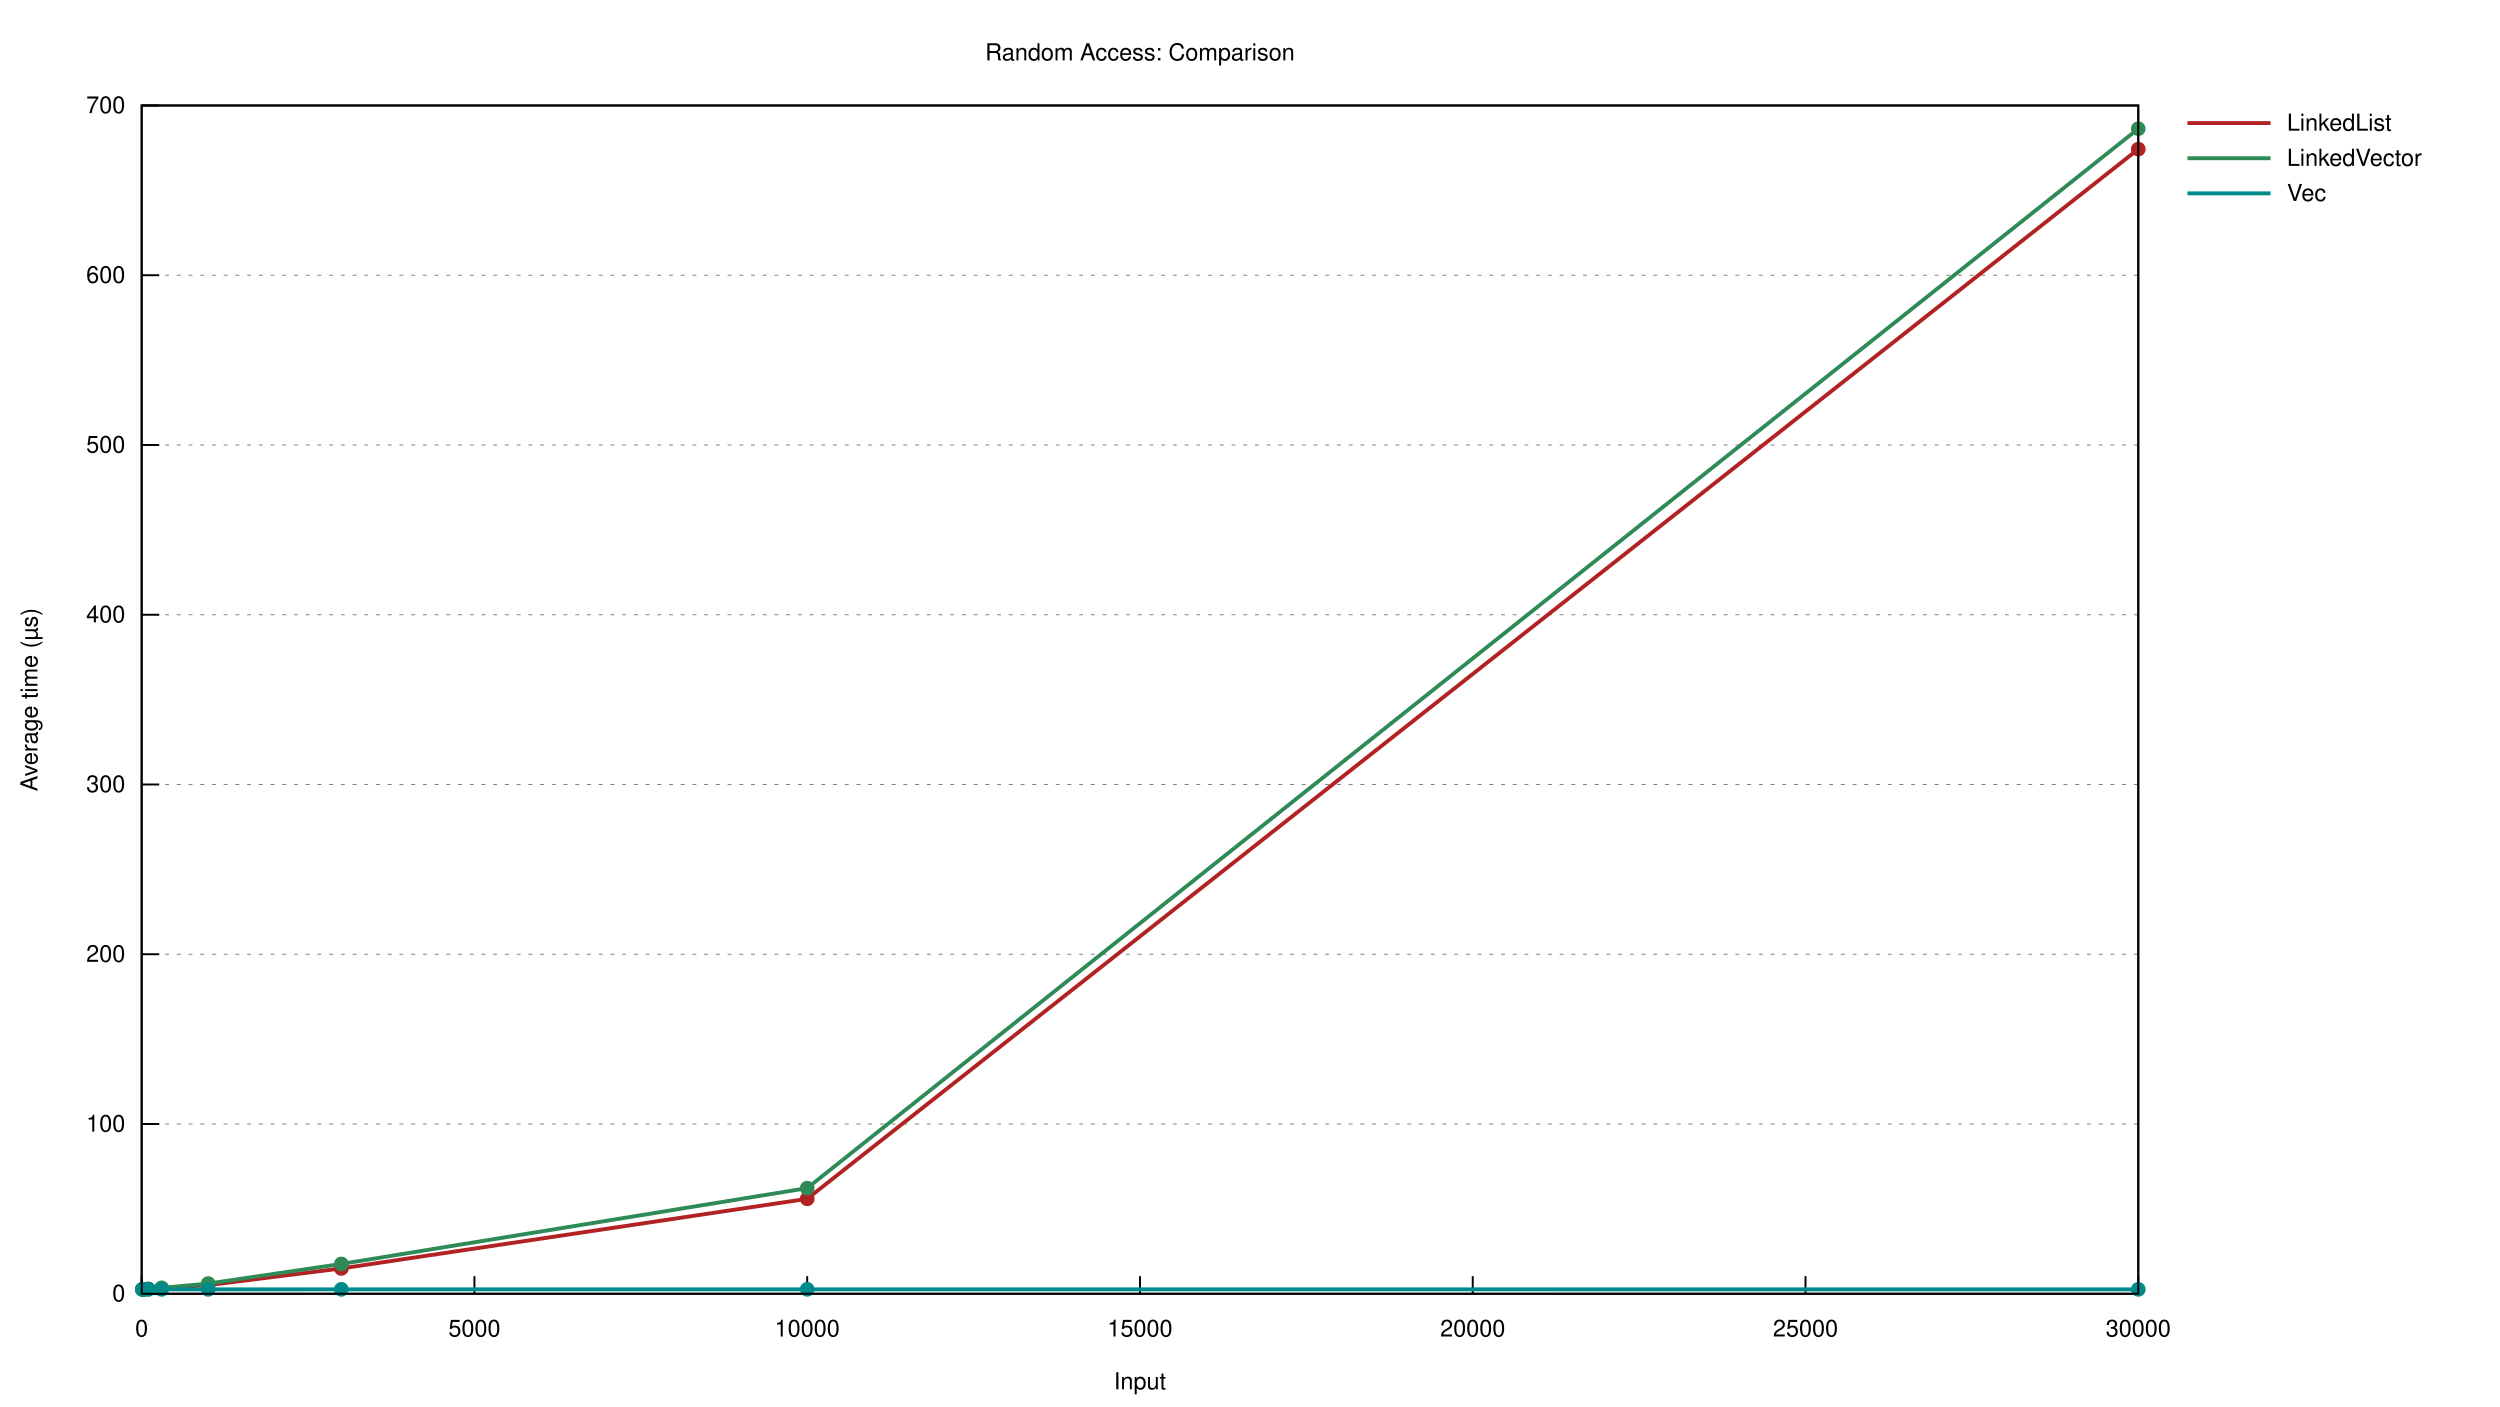
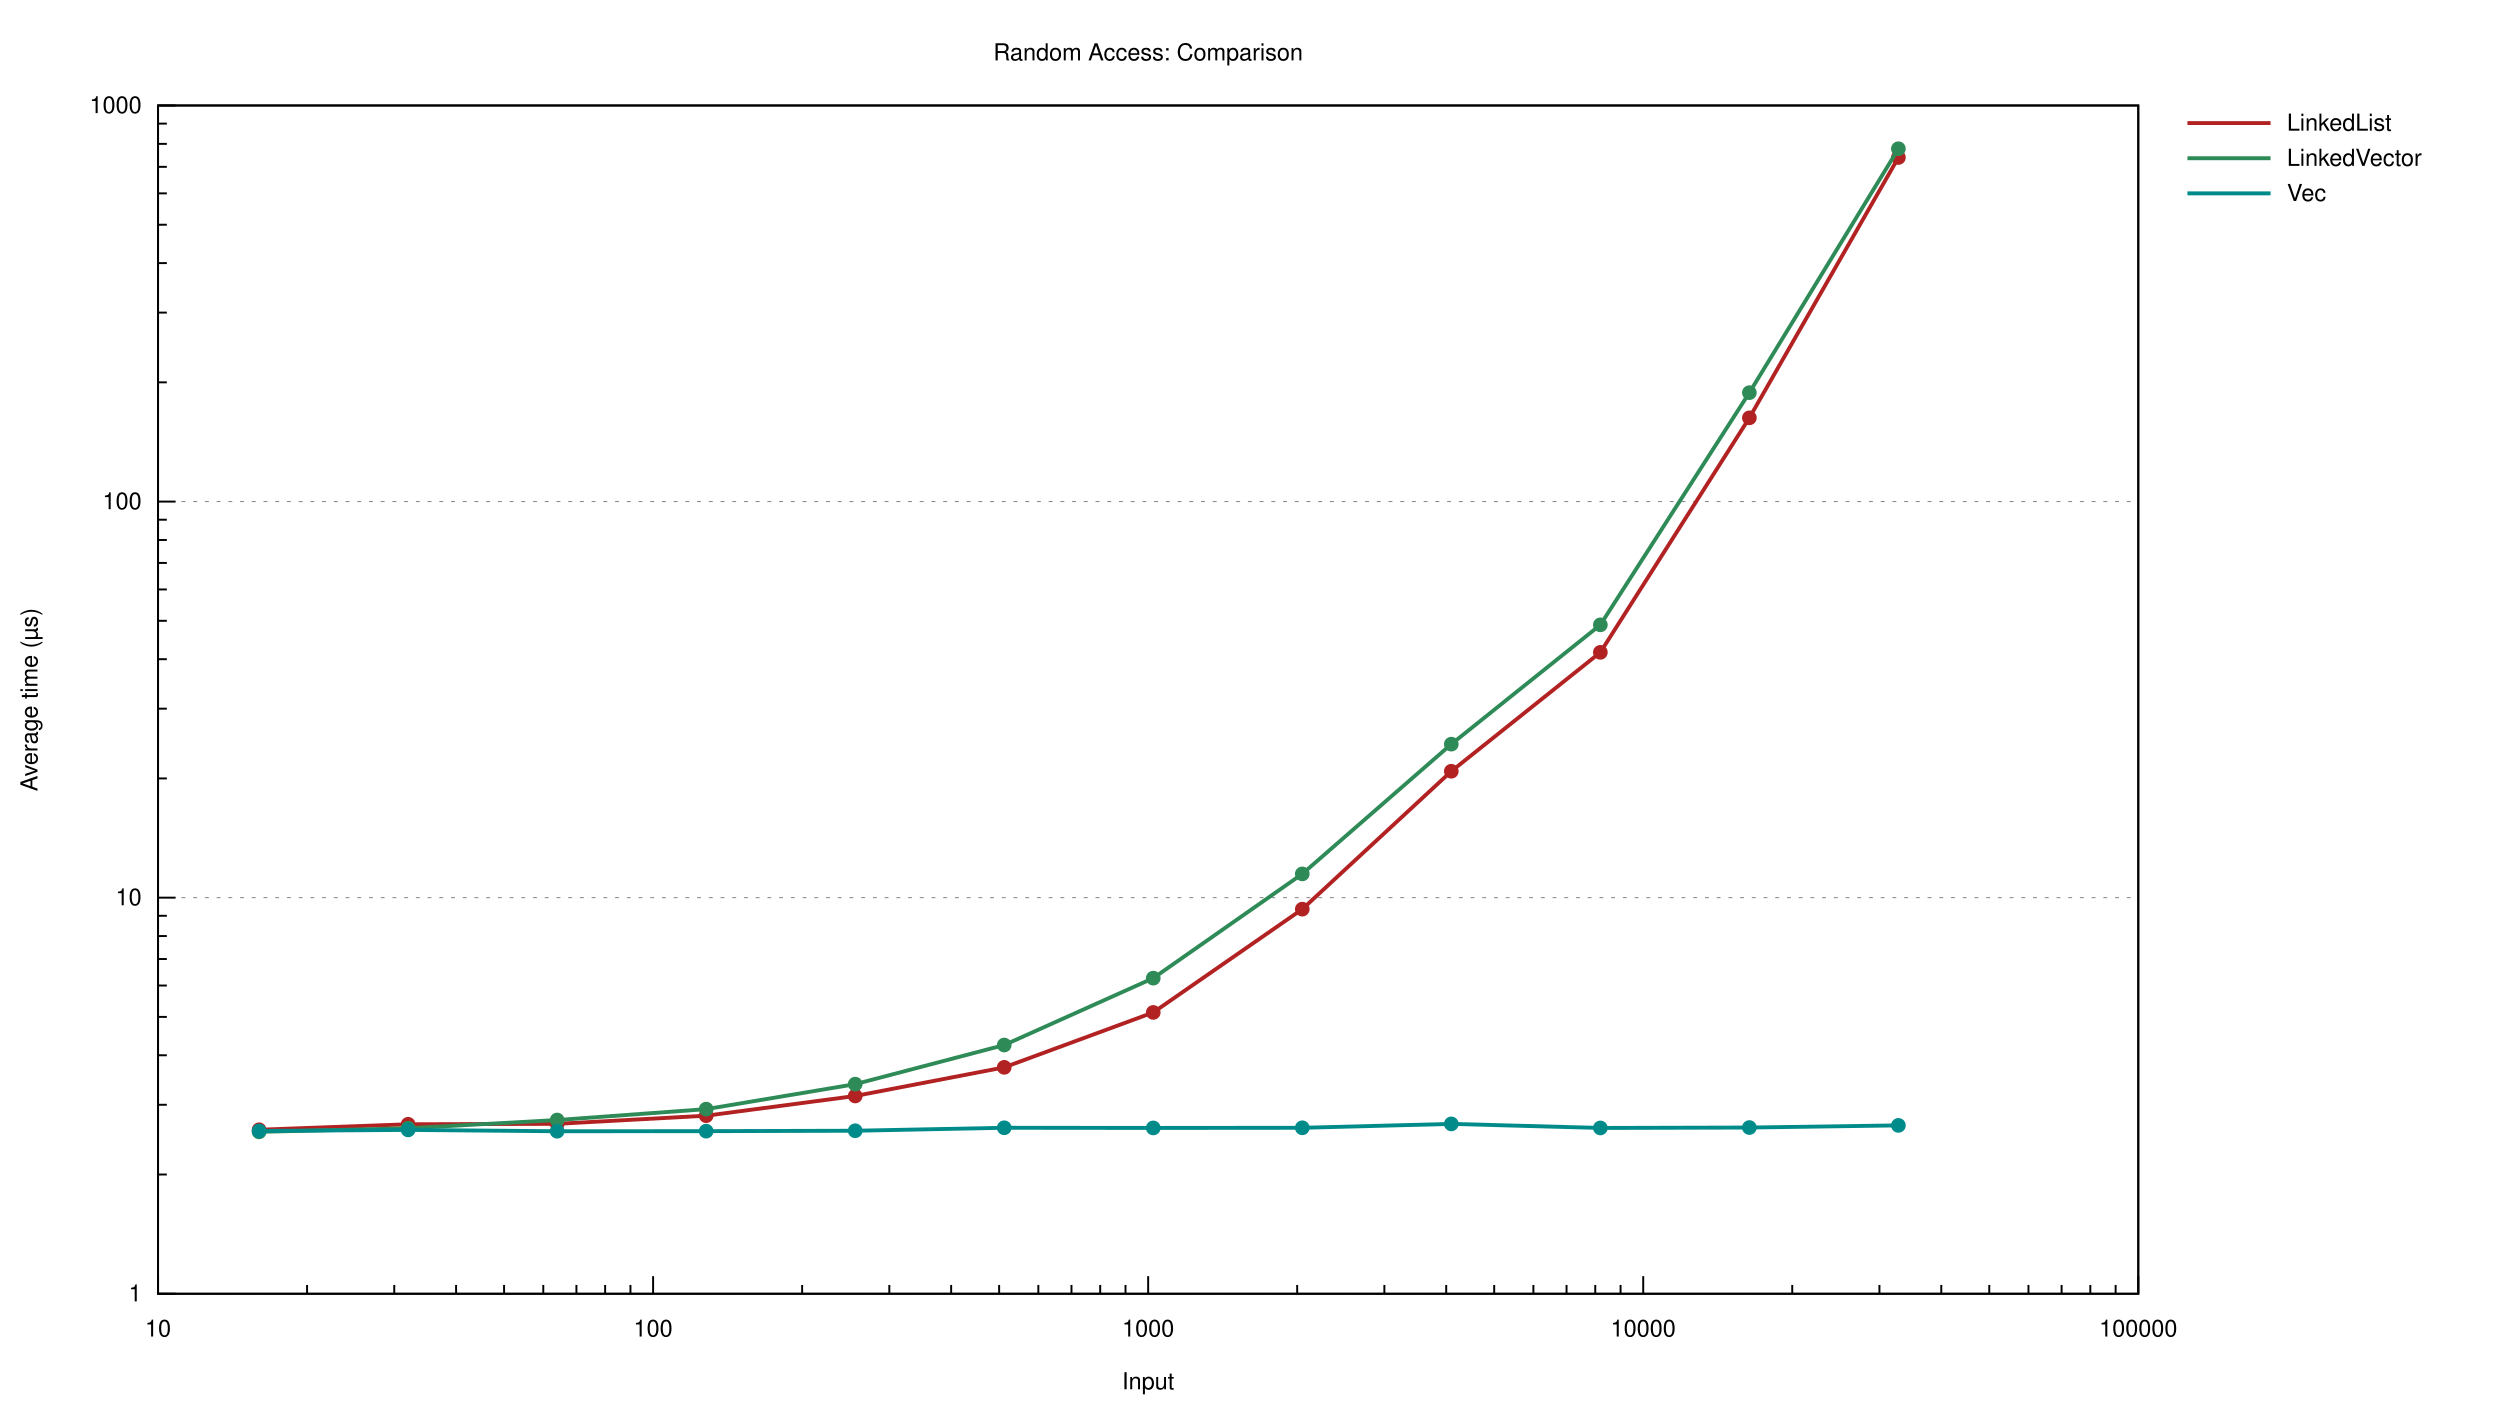
<svg xmlns="http://www.w3.org/2000/svg" xmlns:xlink="http://www.w3.org/1999/xlink" viewBox="0 0 1280 720">
  <g id="gnuplot_canvas">
    <rect x="0" y="0" width="1280" height="720" fill="none" />
    <defs>
      <circle id="gpDot" r="0.5" stroke-width="0.5" stroke="currentColor" />
      <path id="gpPt0" stroke-width="0.222" stroke="currentColor" d="M-1,0 h2 M0,-1 v2" />
      <path id="gpPt1" stroke-width="0.222" stroke="currentColor" d="M-1,-1 L1,1 M1,-1 L-1,1" />
      <path id="gpPt2" stroke-width="0.222" stroke="currentColor" d="M-1,0 L1,0 M0,-1 L0,1 M-1,-1 L1,1 M-1,1 L1,-1" />
      <rect id="gpPt3" stroke-width="0.222" stroke="currentColor" x="-1" y="-1" width="2" height="2" />
      <rect id="gpPt4" stroke-width="0.222" stroke="currentColor" fill="currentColor" x="-1" y="-1" width="2" height="2" />
      <circle id="gpPt5" stroke-width="0.222" stroke="currentColor" cx="0" cy="0" r="1" />
      <use xlink:href="#gpPt5" id="gpPt6" fill="currentColor" stroke="none" />
      <path id="gpPt7" stroke-width="0.222" stroke="currentColor" d="M0,-1.33 L-1.33,0.67 L1.33,0.67 z" />
      <use xlink:href="#gpPt7" id="gpPt8" fill="currentColor" stroke="none" />
      <use xlink:href="#gpPt7" id="gpPt9" stroke="currentColor" transform="rotate(180)" />
      <use xlink:href="#gpPt9" id="gpPt10" fill="currentColor" stroke="none" />
      <use xlink:href="#gpPt3" id="gpPt11" stroke="currentColor" transform="rotate(45)" />
      <use xlink:href="#gpPt11" id="gpPt12" fill="currentColor" stroke="none" />
      <path id="gpPt13" stroke-width="0.222" stroke="currentColor" d="M0,1.330 L1.265,0.411 L0.782,-1.067 L-0.782,-1.076 L-1.265,0.411 z" />
      <use xlink:href="#gpPt13" id="gpPt14" fill="currentColor" stroke="none" />
      <filter id="textbox" filterUnits="objectBoundingBox" x="0" y="0" height="1" width="1">
        <feFlood flood-color="white" flood-opacity="1" result="bgnd" />
        <feComposite in="SourceGraphic" in2="bgnd" operator="atop" />
      </filter>
      <filter id="greybox" filterUnits="objectBoundingBox" x="0" y="0" height="1" width="1">
        <feFlood flood-color="lightgrey" flood-opacity="1" result="grey" />
        <feComposite in="SourceGraphic" in2="grey" operator="atop" />
      </filter>
    </defs>
    <g fill="none" color="white" stroke="currentColor" stroke-width="1.00" stroke-linecap="butt" stroke-linejoin="miter">
</g>
    <g fill="none" color="black" stroke="currentColor" stroke-width="1.00" stroke-linecap="butt" stroke-linejoin="miter">
</g>
    <g fill="none" color="black" stroke="black" stroke-width="0.50" stroke-linecap="butt" stroke-linejoin="miter">
</g>
    <g fill="none" color="gray" stroke="currentColor" stroke-width="0.50" stroke-linecap="butt" stroke-linejoin="miter">
-       <path stroke="gray" stroke-dasharray="2,4" class="gridline" d="M72.53,662.40 L1094.80,662.40  " />
-     </g>
-     <g fill="none" color="gray" stroke="gray" stroke-width="1.00" stroke-linecap="butt" stroke-linejoin="miter">
- </g>
-     <g fill="none" color="black" stroke="currentColor" stroke-width="1.00" stroke-linecap="butt" stroke-linejoin="miter">
-       <path stroke="black" d="M72.53,662.40 L81.53,662.40  " />
-       <g transform="translate(64.14,666.30)" stroke="none" fill="black" font-family="Helvetica" font-size="12.00" text-anchor="end">
-         <text>
-           <tspan font-family="Helvetica"> 0</tspan>
-         </text>
-       </g>
-     </g>
-     <g fill="none" color="black" stroke="currentColor" stroke-width="1.00" stroke-linecap="butt" stroke-linejoin="miter">
- </g>
-     <g fill="none" color="black" stroke="black" stroke-width="0.50" stroke-linecap="butt" stroke-linejoin="miter">
- </g>
-     <g fill="none" color="gray" stroke="currentColor" stroke-width="0.50" stroke-linecap="butt" stroke-linejoin="miter">
-       <path stroke="gray" stroke-dasharray="2,4" class="gridline" d="M72.53,575.49 L1094.80,575.49  " />
-     </g>
-     <g fill="none" color="gray" stroke="gray" stroke-width="1.00" stroke-linecap="butt" stroke-linejoin="miter">
- </g>
-     <g fill="none" color="black" stroke="currentColor" stroke-width="1.00" stroke-linecap="butt" stroke-linejoin="miter">
-       <path stroke="black" d="M72.53,575.49 L81.53,575.49  " />
-       <g transform="translate(64.14,579.39)" stroke="none" fill="black" font-family="Helvetica" font-size="12.00" text-anchor="end">
+       <path stroke="gray" stroke-dasharray="2,4" class="gridline" d="M80.92,662.40 L1094.80,662.40  " />
+     </g>
+     <g fill="none" color="gray" stroke="gray" stroke-width="1.00" stroke-linecap="butt" stroke-linejoin="miter">
+ </g>
+     <g fill="none" color="black" stroke="currentColor" stroke-width="1.00" stroke-linecap="butt" stroke-linejoin="miter">
+       <path stroke="black" d="M80.92,662.40 L89.92,662.40  " />
+       <g transform="translate(72.53,666.30)" stroke="none" fill="black" font-family="Helvetica" font-size="12.00" text-anchor="end">
+         <text>
+           <tspan font-family="Helvetica"> 1</tspan>
+         </text>
+       </g>
+     </g>
+     <g fill="none" color="black" stroke="currentColor" stroke-width="1.00" stroke-linecap="butt" stroke-linejoin="miter">
+       <path stroke="black" d="M80.92,601.35 L85.42,601.35 M80.92,565.64 L85.42,565.64 M80.92,540.30 L85.42,540.30 M80.92,520.65 L85.42,520.65   M80.92,504.59 L85.42,504.59 M80.92,491.02 L85.42,491.02 M80.92,479.26 L85.42,479.26 M80.92,468.88 L85.42,468.88    " />
+     </g>
+     <g fill="none" color="black" stroke="black" stroke-width="0.50" stroke-linecap="butt" stroke-linejoin="miter">
+ </g>
+     <g fill="none" color="gray" stroke="currentColor" stroke-width="0.50" stroke-linecap="butt" stroke-linejoin="miter">
+       <path stroke="gray" stroke-dasharray="2,4" class="gridline" d="M80.92,459.60 L1094.80,459.60  " />
+     </g>
+     <g fill="none" color="gray" stroke="gray" stroke-width="1.00" stroke-linecap="butt" stroke-linejoin="miter">
+ </g>
+     <g fill="none" color="black" stroke="currentColor" stroke-width="1.00" stroke-linecap="butt" stroke-linejoin="miter">
+       <path stroke="black" d="M80.92,459.60 L89.92,459.60  " />
+       <g transform="translate(72.53,463.50)" stroke="none" fill="black" font-family="Helvetica" font-size="12.00" text-anchor="end">
+         <text>
+           <tspan font-family="Helvetica"> 10</tspan>
+         </text>
+       </g>
+     </g>
+     <g fill="none" color="black" stroke="currentColor" stroke-width="1.00" stroke-linecap="butt" stroke-linejoin="miter">
+       <path stroke="black" d="M80.92,398.56 L85.42,398.56 M80.92,362.84 L85.42,362.84 M80.92,337.51 L85.42,337.51 M80.92,317.85 L85.42,317.85   M80.92,301.80 L85.42,301.80 M80.92,288.22 L85.42,288.22 M80.92,276.46 L85.42,276.46 M80.92,266.09 L85.42,266.09    " />
+     </g>
+     <g fill="none" color="black" stroke="black" stroke-width="0.50" stroke-linecap="butt" stroke-linejoin="miter">
+ </g>
+     <g fill="none" color="gray" stroke="currentColor" stroke-width="0.50" stroke-linecap="butt" stroke-linejoin="miter">
+       <path stroke="gray" stroke-dasharray="2,4" class="gridline" d="M80.92,256.81 L1094.80,256.81  " />
+     </g>
+     <g fill="none" color="gray" stroke="gray" stroke-width="1.00" stroke-linecap="butt" stroke-linejoin="miter">
+ </g>
+     <g fill="none" color="black" stroke="currentColor" stroke-width="1.00" stroke-linecap="butt" stroke-linejoin="miter">
+       <path stroke="black" d="M80.92,256.81 L89.92,256.81  " />
+       <g transform="translate(72.53,260.71)" stroke="none" fill="black" font-family="Helvetica" font-size="12.00" text-anchor="end">
        <text>
          <tspan font-family="Helvetica"> 100</tspan>
        </text>
      </g>
    </g>
    <g fill="none" color="black" stroke="currentColor" stroke-width="1.00" stroke-linecap="butt" stroke-linejoin="miter">
- </g>
-     <g fill="none" color="black" stroke="black" stroke-width="0.50" stroke-linecap="butt" stroke-linejoin="miter">
- </g>
-     <g fill="none" color="gray" stroke="currentColor" stroke-width="0.50" stroke-linecap="butt" stroke-linejoin="miter">
-       <path stroke="gray" stroke-dasharray="2,4" class="gridline" d="M72.53,488.57 L1094.80,488.57  " />
-     </g>
-     <g fill="none" color="gray" stroke="gray" stroke-width="1.00" stroke-linecap="butt" stroke-linejoin="miter">
- </g>
-     <g fill="none" color="black" stroke="currentColor" stroke-width="1.00" stroke-linecap="butt" stroke-linejoin="miter">
-       <path stroke="black" d="M72.53,488.57 L81.53,488.57  " />
-       <g transform="translate(64.14,492.47)" stroke="none" fill="black" font-family="Helvetica" font-size="12.00" text-anchor="end">
-         <text>
-           <tspan font-family="Helvetica"> 200</tspan>
-         </text>
-       </g>
-     </g>
-     <g fill="none" color="black" stroke="currentColor" stroke-width="1.00" stroke-linecap="butt" stroke-linejoin="miter">
- </g>
-     <g fill="none" color="black" stroke="black" stroke-width="0.50" stroke-linecap="butt" stroke-linejoin="miter">
- </g>
-     <g fill="none" color="gray" stroke="currentColor" stroke-width="0.50" stroke-linecap="butt" stroke-linejoin="miter">
-       <path stroke="gray" stroke-dasharray="2,4" class="gridline" d="M72.53,401.66 L1094.80,401.66  " />
-     </g>
-     <g fill="none" color="gray" stroke="gray" stroke-width="1.00" stroke-linecap="butt" stroke-linejoin="miter">
- </g>
-     <g fill="none" color="black" stroke="currentColor" stroke-width="1.00" stroke-linecap="butt" stroke-linejoin="miter">
-       <path stroke="black" d="M72.53,401.66 L81.53,401.66  " />
-       <g transform="translate(64.14,405.56)" stroke="none" fill="black" font-family="Helvetica" font-size="12.00" text-anchor="end">
-         <text>
-           <tspan font-family="Helvetica"> 300</tspan>
-         </text>
-       </g>
-     </g>
-     <g fill="none" color="black" stroke="currentColor" stroke-width="1.00" stroke-linecap="butt" stroke-linejoin="miter">
- </g>
-     <g fill="none" color="black" stroke="black" stroke-width="0.50" stroke-linecap="butt" stroke-linejoin="miter">
- </g>
-     <g fill="none" color="gray" stroke="currentColor" stroke-width="0.50" stroke-linecap="butt" stroke-linejoin="miter">
-       <path stroke="gray" stroke-dasharray="2,4" class="gridline" d="M72.53,314.75 L1094.80,314.75  " />
-     </g>
-     <g fill="none" color="gray" stroke="gray" stroke-width="1.00" stroke-linecap="butt" stroke-linejoin="miter">
- </g>
-     <g fill="none" color="black" stroke="currentColor" stroke-width="1.00" stroke-linecap="butt" stroke-linejoin="miter">
-       <path stroke="black" d="M72.53,314.75 L81.53,314.75  " />
-       <g transform="translate(64.14,318.65)" stroke="none" fill="black" font-family="Helvetica" font-size="12.00" text-anchor="end">
-         <text>
-           <tspan font-family="Helvetica"> 400</tspan>
-         </text>
-       </g>
-     </g>
-     <g fill="none" color="black" stroke="currentColor" stroke-width="1.00" stroke-linecap="butt" stroke-linejoin="miter">
- </g>
-     <g fill="none" color="black" stroke="black" stroke-width="0.50" stroke-linecap="butt" stroke-linejoin="miter">
- </g>
-     <g fill="none" color="gray" stroke="currentColor" stroke-width="0.50" stroke-linecap="butt" stroke-linejoin="miter">
-       <path stroke="gray" stroke-dasharray="2,4" class="gridline" d="M72.53,227.84 L1094.80,227.84  " />
-     </g>
-     <g fill="none" color="gray" stroke="gray" stroke-width="1.00" stroke-linecap="butt" stroke-linejoin="miter">
- </g>
-     <g fill="none" color="black" stroke="currentColor" stroke-width="1.00" stroke-linecap="butt" stroke-linejoin="miter">
-       <path stroke="black" d="M72.53,227.84 L81.53,227.84  " />
-       <g transform="translate(64.14,231.74)" stroke="none" fill="black" font-family="Helvetica" font-size="12.00" text-anchor="end">
-         <text>
-           <tspan font-family="Helvetica"> 500</tspan>
-         </text>
-       </g>
-     </g>
-     <g fill="none" color="black" stroke="currentColor" stroke-width="1.00" stroke-linecap="butt" stroke-linejoin="miter">
- </g>
-     <g fill="none" color="black" stroke="black" stroke-width="0.50" stroke-linecap="butt" stroke-linejoin="miter">
- </g>
-     <g fill="none" color="gray" stroke="currentColor" stroke-width="0.50" stroke-linecap="butt" stroke-linejoin="miter">
-       <path stroke="gray" stroke-dasharray="2,4" class="gridline" d="M72.53,140.92 L1094.80,140.92  " />
-     </g>
-     <g fill="none" color="gray" stroke="gray" stroke-width="1.00" stroke-linecap="butt" stroke-linejoin="miter">
- </g>
-     <g fill="none" color="black" stroke="currentColor" stroke-width="1.00" stroke-linecap="butt" stroke-linejoin="miter">
-       <path stroke="black" d="M72.53,140.92 L81.53,140.92  " />
-       <g transform="translate(64.14,144.82)" stroke="none" fill="black" font-family="Helvetica" font-size="12.00" text-anchor="end">
-         <text>
-           <tspan font-family="Helvetica"> 600</tspan>
-         </text>
-       </g>
-     </g>
-     <g fill="none" color="black" stroke="currentColor" stroke-width="1.00" stroke-linecap="butt" stroke-linejoin="miter">
- </g>
-     <g fill="none" color="black" stroke="black" stroke-width="0.50" stroke-linecap="butt" stroke-linejoin="miter">
- </g>
-     <g fill="none" color="gray" stroke="currentColor" stroke-width="0.50" stroke-linecap="butt" stroke-linejoin="miter">
-       <path stroke="gray" stroke-dasharray="2,4" class="gridline" d="M72.53,54.01 L1094.80,54.01  " />
-     </g>
-     <g fill="none" color="gray" stroke="gray" stroke-width="1.00" stroke-linecap="butt" stroke-linejoin="miter">
- </g>
-     <g fill="none" color="black" stroke="currentColor" stroke-width="1.00" stroke-linecap="butt" stroke-linejoin="miter">
-       <path stroke="black" d="M72.53,54.01 L81.53,54.01  " />
-       <g transform="translate(64.14,57.91)" stroke="none" fill="black" font-family="Helvetica" font-size="12.00" text-anchor="end">
-         <text>
-           <tspan font-family="Helvetica"> 700</tspan>
-         </text>
-       </g>
-     </g>
-     <g fill="none" color="black" stroke="currentColor" stroke-width="1.00" stroke-linecap="butt" stroke-linejoin="miter">
-       <path stroke="black" d="M72.53,662.40 L72.53,653.40  " />
-       <g transform="translate(72.53,684.30)" stroke="none" fill="black" font-family="Helvetica" font-size="12.00" text-anchor="middle">
-         <text>
-           <tspan font-family="Helvetica"> 0</tspan>
-         </text>
-       </g>
-     </g>
-     <g fill="none" color="black" stroke="currentColor" stroke-width="1.00" stroke-linecap="butt" stroke-linejoin="miter">
-       <path stroke="black" d="M242.91,662.40 L242.91,653.40  " />
-       <g transform="translate(242.91,684.30)" stroke="none" fill="black" font-family="Helvetica" font-size="12.00" text-anchor="middle">
-         <text>
-           <tspan font-family="Helvetica"> 5000</tspan>
-         </text>
-       </g>
-     </g>
-     <g fill="none" color="black" stroke="currentColor" stroke-width="1.00" stroke-linecap="butt" stroke-linejoin="miter">
-       <path stroke="black" d="M413.29,662.40 L413.29,653.40  " />
-       <g transform="translate(413.29,684.30)" stroke="none" fill="black" font-family="Helvetica" font-size="12.00" text-anchor="middle">
+       <path stroke="black" d="M80.92,195.76 L85.42,195.76 M80.92,160.05 L85.42,160.05 M80.92,134.71 L85.42,134.71 M80.92,115.06 L85.42,115.06   M80.92,99.00 L85.42,99.00 M80.92,85.42 L85.42,85.42 M80.92,73.66 L85.42,73.66 M80.92,63.29 L85.42,63.29    " />
+     </g>
+     <g fill="none" color="black" stroke="black" stroke-width="0.50" stroke-linecap="butt" stroke-linejoin="miter">
+ </g>
+     <g fill="none" color="gray" stroke="currentColor" stroke-width="0.50" stroke-linecap="butt" stroke-linejoin="miter">
+       <path stroke="gray" stroke-dasharray="2,4" class="gridline" d="M80.92,54.01 L1094.80,54.01  " />
+     </g>
+     <g fill="none" color="gray" stroke="gray" stroke-width="1.00" stroke-linecap="butt" stroke-linejoin="miter">
+ </g>
+     <g fill="none" color="black" stroke="currentColor" stroke-width="1.00" stroke-linecap="butt" stroke-linejoin="miter">
+       <path stroke="black" d="M80.92,54.01 L89.92,54.01  " />
+       <g transform="translate(72.53,57.91)" stroke="none" fill="black" font-family="Helvetica" font-size="12.00" text-anchor="end">
+         <text>
+           <tspan font-family="Helvetica"> 1000</tspan>
+         </text>
+       </g>
+     </g>
+     <g fill="none" color="black" stroke="currentColor" stroke-width="1.00" stroke-linecap="butt" stroke-linejoin="miter">
+       <path stroke="black" d="M80.92,662.40 L80.92,653.40  " />
+       <g transform="translate(80.92,684.30)" stroke="none" fill="black" font-family="Helvetica" font-size="12.00" text-anchor="middle">
+         <text>
+           <tspan font-family="Helvetica"> 10</tspan>
+         </text>
+       </g>
+     </g>
+     <g fill="none" color="black" stroke="currentColor" stroke-width="1.00" stroke-linecap="butt" stroke-linejoin="miter">
+       <path stroke="black" d="M157.22,662.40 L157.22,657.90 M201.86,662.40 L201.86,657.90 M233.52,662.40 L233.52,657.90 M258.09,662.40 L258.09,657.90   M278.16,662.40 L278.16,657.90 M295.13,662.40 L295.13,657.90 M309.83,662.40 L309.83,657.90 M322.79,662.40 L322.79,657.90   M334.39,662.40 L334.39,653.40  " />
+       <g transform="translate(334.39,684.30)" stroke="none" fill="black" font-family="Helvetica" font-size="12.00" text-anchor="middle">
+         <text>
+           <tspan font-family="Helvetica"> 100</tspan>
+         </text>
+       </g>
+     </g>
+     <g fill="none" color="black" stroke="currentColor" stroke-width="1.00" stroke-linecap="butt" stroke-linejoin="miter">
+       <path stroke="black" d="M410.69,662.40 L410.69,657.90 M455.33,662.40 L455.33,657.90 M486.99,662.40 L486.99,657.90 M511.56,662.40 L511.56,657.90   M531.63,662.40 L531.63,657.90 M548.60,662.40 L548.60,657.90 M563.30,662.40 L563.30,657.90 M576.26,662.40 L576.26,657.90   M587.86,662.40 L587.86,653.40  " />
+       <g transform="translate(587.86,684.30)" stroke="none" fill="black" font-family="Helvetica" font-size="12.00" text-anchor="middle">
+         <text>
+           <tspan font-family="Helvetica"> 1000</tspan>
+         </text>
+       </g>
+     </g>
+     <g fill="none" color="black" stroke="currentColor" stroke-width="1.00" stroke-linecap="butt" stroke-linejoin="miter">
+       <path stroke="black" d="M664.16,662.40 L664.16,657.90 M708.80,662.40 L708.80,657.90 M740.46,662.40 L740.46,657.90 M765.03,662.40 L765.03,657.90   M785.10,662.40 L785.10,657.90 M802.07,662.40 L802.07,657.90 M816.77,662.40 L816.77,657.90 M829.73,662.40 L829.73,657.90   M841.33,662.40 L841.33,653.40  " />
+       <g transform="translate(841.33,684.30)" stroke="none" fill="black" font-family="Helvetica" font-size="12.00" text-anchor="middle">
        <text>
          <tspan font-family="Helvetica"> 10000</tspan>
        </text>
      </g>
    </g>
    <g fill="none" color="black" stroke="currentColor" stroke-width="1.00" stroke-linecap="butt" stroke-linejoin="miter">
-       <path stroke="black" d="M583.67,662.40 L583.67,653.40  " />
-       <g transform="translate(583.67,684.30)" stroke="none" fill="black" font-family="Helvetica" font-size="12.00" text-anchor="middle">
-         <text>
-           <tspan font-family="Helvetica"> 15000</tspan>
-         </text>
-       </g>
-     </g>
-     <g fill="none" color="black" stroke="currentColor" stroke-width="1.00" stroke-linecap="butt" stroke-linejoin="miter">
-       <path stroke="black" d="M754.04,662.40 L754.04,653.40  " />
-       <g transform="translate(754.04,684.30)" stroke="none" fill="black" font-family="Helvetica" font-size="12.00" text-anchor="middle">
-         <text>
-           <tspan font-family="Helvetica"> 20000</tspan>
-         </text>
-       </g>
-     </g>
-     <g fill="none" color="black" stroke="currentColor" stroke-width="1.00" stroke-linecap="butt" stroke-linejoin="miter">
-       <path stroke="black" d="M924.42,662.40 L924.42,653.40  " />
-       <g transform="translate(924.42,684.30)" stroke="none" fill="black" font-family="Helvetica" font-size="12.00" text-anchor="middle">
-         <text>
-           <tspan font-family="Helvetica"> 25000</tspan>
-         </text>
-       </g>
-     </g>
-     <g fill="none" color="black" stroke="currentColor" stroke-width="1.00" stroke-linecap="butt" stroke-linejoin="miter">
-       <path stroke="black" d="M1094.80,662.40 L1094.80,653.40  " />
+       <path stroke="black" d="M917.63,662.40 L917.63,657.90 M962.27,662.40 L962.27,657.90 M993.93,662.40 L993.93,657.90 M1018.50,662.40 L1018.50,657.90   M1038.57,662.40 L1038.57,657.90 M1055.54,662.40 L1055.54,657.90 M1070.24,662.40 L1070.24,657.90 M1083.20,662.40 L1083.20,657.90   M1094.80,662.40 L1094.80,653.40  " />
      <g transform="translate(1094.80,684.30)" stroke="none" fill="black" font-family="Helvetica" font-size="12.00" text-anchor="middle">
        <text>
-           <tspan font-family="Helvetica"> 30000</tspan>
-         </text>
-       </g>
-     </g>
-     <g fill="none" color="black" stroke="currentColor" stroke-width="1.00" stroke-linecap="butt" stroke-linejoin="miter">
- </g>
-     <g fill="none" color="black" stroke="currentColor" stroke-width="1.00" stroke-linecap="butt" stroke-linejoin="miter">
-       <path stroke="black" d="M72.53,54.01 L72.53,662.40 L1094.80,662.40 L1094.80,54.01 L72.53,54.01 Z  " />
+           <tspan font-family="Helvetica"> 100000</tspan>
+         </text>
+       </g>
+     </g>
+     <g fill="none" color="black" stroke="currentColor" stroke-width="1.00" stroke-linecap="butt" stroke-linejoin="miter">
+ </g>
+     <g fill="none" color="black" stroke="currentColor" stroke-width="1.00" stroke-linecap="butt" stroke-linejoin="miter">
+       <path stroke="black" d="M80.92,54.01 L80.92,662.40 L1094.80,662.40 L1094.80,54.01 L80.92,54.01 Z  " />
    </g>
    <g fill="none" color="black" stroke="currentColor" stroke-width="1.00" stroke-linecap="butt" stroke-linejoin="miter">
</g>
    <g id="gnuplot_plot_1">
      <g fill="none" color="white" stroke="black" stroke-width="2.00" stroke-linecap="butt" stroke-linejoin="miter">
</g>
      <g fill="none" color="black" stroke="currentColor" stroke-width="2.00" stroke-linecap="butt" stroke-linejoin="miter">
        <g transform="translate(1170.92,66.91)" stroke="none" fill="black" font-family="Helvetica" font-size="12.00" text-anchor="start">
          <text>
            <tspan font-family="Helvetica">LinkedList</tspan>
          </text>
        </g>
      </g>
      <g fill="none" color="black" stroke="currentColor" stroke-width="2.00" stroke-linecap="butt" stroke-linejoin="miter">
-         <path stroke="rgb(178,  34,  34)" d="M1119.97,63.01 L1162.53,63.01 M72.87,660.18 L73.55,660.13 L75.94,660.00 L82.75,659.57 L106.61,657.97 L174.76,649.44   L413.29,613.80 L1094.80,76.36  " />
+         <path stroke="rgb(178,  34,  34)" d="M1119.97,63.01 L1162.53,63.01 M132.66,578.43 L208.96,575.63 L285.26,575.40 L361.56,571.23 L437.87,561.14 L514.17,546.48   L590.47,518.37 L666.77,465.49 L743.07,394.88 L819.38,334.00 L895.68,213.93 L971.98,80.64  " />
      </g>
    </g>
    <g id="gnuplot_plot_2" fill="none">
      <g fill="none" color="white" stroke="rgb(178,  34,  34)" stroke-width="1.00" stroke-linecap="butt" stroke-linejoin="miter">
</g>
      <g fill="none" color="black" stroke="currentColor" stroke-width="1.00" stroke-linecap="butt" stroke-linejoin="miter">
-         <use xlink:href="#gpPt6" transform="translate(72.87,660.18) scale(3.38)" color="rgb(178,  34,  34)" />
-         <use xlink:href="#gpPt6" transform="translate(73.55,660.13) scale(3.38)" color="rgb(178,  34,  34)" />
-         <use xlink:href="#gpPt6" transform="translate(75.94,660.00) scale(3.38)" color="rgb(178,  34,  34)" />
-         <use xlink:href="#gpPt6" transform="translate(82.75,659.57) scale(3.38)" color="rgb(178,  34,  34)" />
-         <use xlink:href="#gpPt6" transform="translate(106.61,657.97) scale(3.38)" color="rgb(178,  34,  34)" />
-         <use xlink:href="#gpPt6" transform="translate(174.76,649.44) scale(3.38)" color="rgb(178,  34,  34)" />
-         <use xlink:href="#gpPt6" transform="translate(413.29,613.80) scale(3.38)" color="rgb(178,  34,  34)" />
-         <use xlink:href="#gpPt6" transform="translate(1094.80,76.36) scale(3.38)" color="rgb(178,  34,  34)" />
+         <use xlink:href="#gpPt6" transform="translate(132.66,578.43) scale(3.38)" color="rgb(178,  34,  34)" />
+         <use xlink:href="#gpPt6" transform="translate(208.96,575.63) scale(3.38)" color="rgb(178,  34,  34)" />
+         <use xlink:href="#gpPt6" transform="translate(285.26,575.40) scale(3.38)" color="rgb(178,  34,  34)" />
+         <use xlink:href="#gpPt6" transform="translate(361.56,571.23) scale(3.38)" color="rgb(178,  34,  34)" />
+         <use xlink:href="#gpPt6" transform="translate(437.87,561.14) scale(3.38)" color="rgb(178,  34,  34)" />
+         <use xlink:href="#gpPt6" transform="translate(514.17,546.48) scale(3.38)" color="rgb(178,  34,  34)" />
+         <use xlink:href="#gpPt6" transform="translate(590.47,518.37) scale(3.38)" color="rgb(178,  34,  34)" />
+         <use xlink:href="#gpPt6" transform="translate(666.77,465.49) scale(3.38)" color="rgb(178,  34,  34)" />
+         <use xlink:href="#gpPt6" transform="translate(743.07,394.88) scale(3.38)" color="rgb(178,  34,  34)" />
+         <use xlink:href="#gpPt6" transform="translate(819.38,334.00) scale(3.38)" color="rgb(178,  34,  34)" />
+         <use xlink:href="#gpPt6" transform="translate(895.68,213.93) scale(3.38)" color="rgb(178,  34,  34)" />
+         <use xlink:href="#gpPt6" transform="translate(971.98,80.64) scale(3.38)" color="rgb(178,  34,  34)" />
      </g>
    </g>
    <g id="gnuplot_plot_3">
      <g fill="none" color="white" stroke="rgb(178,  34,  34)" stroke-width="2.00" stroke-linecap="butt" stroke-linejoin="miter">
</g>
      <g fill="none" color="black" stroke="currentColor" stroke-width="2.00" stroke-linecap="butt" stroke-linejoin="miter">
        <g transform="translate(1170.92,84.91)" stroke="none" fill="black" font-family="Helvetica" font-size="12.00" text-anchor="start">
          <text>
            <tspan font-family="Helvetica">LinkedVector</tspan>
          </text>
        </g>
      </g>
      <g fill="none" color="black" stroke="currentColor" stroke-width="2.00" stroke-linecap="butt" stroke-linejoin="miter">
-         <path stroke="rgb( 46, 139,  87)" d="M1119.97,81.01 L1162.53,81.01 M72.87,660.11 L73.55,660.16 L75.94,659.96 L82.75,659.36 L106.61,657.18 L174.76,647.13   L413.29,608.32 L1094.80,65.89  " />
+         <path stroke="rgb( 46, 139,  87)" d="M1119.97,81.01 L1162.53,81.01 M132.66,579.51 L208.96,577.65 L285.26,573.45 L361.56,567.87 L437.87,555.08 L514.17,535.05   L590.47,500.81 L666.77,447.44 L743.07,381.00 L819.38,319.92 L895.68,201.04 L971.98,76.16  " />
      </g>
    </g>
    <g id="gnuplot_plot_4" fill="none">
      <g fill="none" color="white" stroke="rgb( 46, 139,  87)" stroke-width="1.00" stroke-linecap="butt" stroke-linejoin="miter">
</g>
      <g fill="none" color="black" stroke="currentColor" stroke-width="1.00" stroke-linecap="butt" stroke-linejoin="miter">
-         <use xlink:href="#gpPt6" transform="translate(72.87,660.11) scale(3.38)" color="rgb( 46, 139,  87)" />
-         <use xlink:href="#gpPt6" transform="translate(73.55,660.16) scale(3.38)" color="rgb( 46, 139,  87)" />
-         <use xlink:href="#gpPt6" transform="translate(75.94,659.96) scale(3.38)" color="rgb( 46, 139,  87)" />
-         <use xlink:href="#gpPt6" transform="translate(82.75,659.36) scale(3.38)" color="rgb( 46, 139,  87)" />
-         <use xlink:href="#gpPt6" transform="translate(106.61,657.18) scale(3.38)" color="rgb( 46, 139,  87)" />
-         <use xlink:href="#gpPt6" transform="translate(174.76,647.13) scale(3.38)" color="rgb( 46, 139,  87)" />
-         <use xlink:href="#gpPt6" transform="translate(413.29,608.32) scale(3.38)" color="rgb( 46, 139,  87)" />
-         <use xlink:href="#gpPt6" transform="translate(1094.80,65.89) scale(3.38)" color="rgb( 46, 139,  87)" />
+         <use xlink:href="#gpPt6" transform="translate(132.66,579.51) scale(3.38)" color="rgb( 46, 139,  87)" />
+         <use xlink:href="#gpPt6" transform="translate(208.96,577.65) scale(3.38)" color="rgb( 46, 139,  87)" />
+         <use xlink:href="#gpPt6" transform="translate(285.26,573.45) scale(3.38)" color="rgb( 46, 139,  87)" />
+         <use xlink:href="#gpPt6" transform="translate(361.56,567.87) scale(3.38)" color="rgb( 46, 139,  87)" />
+         <use xlink:href="#gpPt6" transform="translate(437.87,555.08) scale(3.38)" color="rgb( 46, 139,  87)" />
+         <use xlink:href="#gpPt6" transform="translate(514.17,535.05) scale(3.38)" color="rgb( 46, 139,  87)" />
+         <use xlink:href="#gpPt6" transform="translate(590.47,500.81) scale(3.38)" color="rgb( 46, 139,  87)" />
+         <use xlink:href="#gpPt6" transform="translate(666.77,447.44) scale(3.38)" color="rgb( 46, 139,  87)" />
+         <use xlink:href="#gpPt6" transform="translate(743.07,381.00) scale(3.38)" color="rgb( 46, 139,  87)" />
+         <use xlink:href="#gpPt6" transform="translate(819.38,319.92) scale(3.38)" color="rgb( 46, 139,  87)" />
+         <use xlink:href="#gpPt6" transform="translate(895.68,201.04) scale(3.38)" color="rgb( 46, 139,  87)" />
+         <use xlink:href="#gpPt6" transform="translate(971.98,76.16) scale(3.38)" color="rgb( 46, 139,  87)" />
      </g>
    </g>
    <g id="gnuplot_plot_5">
      <g fill="none" color="white" stroke="rgb( 46, 139,  87)" stroke-width="2.00" stroke-linecap="butt" stroke-linejoin="miter">
</g>
      <g fill="none" color="black" stroke="currentColor" stroke-width="2.00" stroke-linecap="butt" stroke-linejoin="miter">
        <g transform="translate(1170.92,102.91)" stroke="none" fill="black" font-family="Helvetica" font-size="12.00" text-anchor="start">
          <text>
            <tspan font-family="Helvetica">Vec</tspan>
          </text>
        </g>
      </g>
      <g fill="none" color="black" stroke="currentColor" stroke-width="2.00" stroke-linecap="butt" stroke-linejoin="miter">
-         <path stroke="rgb(  0, 139, 139)" d="M1119.97,99.01 L1162.53,99.01 M72.87,660.15 L73.55,660.13 L75.94,660.12 L82.75,660.16 L106.61,660.16 L174.76,660.14   L413.29,660.14 L1094.80,660.15  " />
+         <path stroke="rgb(  0, 139, 139)" d="M1119.97,99.01 L1162.53,99.01 M132.66,579.04 L208.96,578.51 L285.26,579.20 L361.56,579.15 L437.87,578.94 L514.17,577.42   L590.47,577.50 L666.77,577.43 L743.07,575.44 L819.38,577.51 L895.68,577.30 L971.98,576.20  " />
      </g>
    </g>
    <g id="gnuplot_plot_6" fill="none">
      <g fill="none" color="white" stroke="rgb(  0, 139, 139)" stroke-width="1.00" stroke-linecap="butt" stroke-linejoin="miter">
</g>
      <g fill="none" color="black" stroke="currentColor" stroke-width="1.00" stroke-linecap="butt" stroke-linejoin="miter">
-         <use xlink:href="#gpPt6" transform="translate(72.87,660.15) scale(3.38)" color="rgb(  0, 139, 139)" />
-         <use xlink:href="#gpPt6" transform="translate(73.55,660.13) scale(3.38)" color="rgb(  0, 139, 139)" />
-         <use xlink:href="#gpPt6" transform="translate(75.94,660.12) scale(3.38)" color="rgb(  0, 139, 139)" />
-         <use xlink:href="#gpPt6" transform="translate(82.75,660.16) scale(3.38)" color="rgb(  0, 139, 139)" />
-         <use xlink:href="#gpPt6" transform="translate(106.61,660.16) scale(3.38)" color="rgb(  0, 139, 139)" />
-         <use xlink:href="#gpPt6" transform="translate(174.76,660.14) scale(3.38)" color="rgb(  0, 139, 139)" />
-         <use xlink:href="#gpPt6" transform="translate(413.29,660.14) scale(3.38)" color="rgb(  0, 139, 139)" />
-         <use xlink:href="#gpPt6" transform="translate(1094.80,660.15) scale(3.38)" color="rgb(  0, 139, 139)" />
+         <use xlink:href="#gpPt6" transform="translate(132.66,579.04) scale(3.38)" color="rgb(  0, 139, 139)" />
+         <use xlink:href="#gpPt6" transform="translate(208.96,578.51) scale(3.38)" color="rgb(  0, 139, 139)" />
+         <use xlink:href="#gpPt6" transform="translate(285.26,579.20) scale(3.38)" color="rgb(  0, 139, 139)" />
+         <use xlink:href="#gpPt6" transform="translate(361.56,579.15) scale(3.38)" color="rgb(  0, 139, 139)" />
+         <use xlink:href="#gpPt6" transform="translate(437.87,578.94) scale(3.38)" color="rgb(  0, 139, 139)" />
+         <use xlink:href="#gpPt6" transform="translate(514.17,577.42) scale(3.38)" color="rgb(  0, 139, 139)" />
+         <use xlink:href="#gpPt6" transform="translate(590.47,577.50) scale(3.38)" color="rgb(  0, 139, 139)" />
+         <use xlink:href="#gpPt6" transform="translate(666.77,577.43) scale(3.38)" color="rgb(  0, 139, 139)" />
+         <use xlink:href="#gpPt6" transform="translate(743.07,575.44) scale(3.38)" color="rgb(  0, 139, 139)" />
+         <use xlink:href="#gpPt6" transform="translate(819.38,577.51) scale(3.38)" color="rgb(  0, 139, 139)" />
+         <use xlink:href="#gpPt6" transform="translate(895.68,577.30) scale(3.38)" color="rgb(  0, 139, 139)" />
+         <use xlink:href="#gpPt6" transform="translate(971.98,576.20) scale(3.38)" color="rgb(  0, 139, 139)" />
      </g>
    </g>
    <g fill="none" color="white" stroke="rgb(  0, 139, 139)" stroke-width="2.00" stroke-linecap="butt" stroke-linejoin="miter">
</g>
    <g fill="none" color="black" stroke="currentColor" stroke-width="2.00" stroke-linecap="butt" stroke-linejoin="miter">
</g>
    <g fill="none" color="black" stroke="black" stroke-width="1.00" stroke-linecap="butt" stroke-linejoin="miter">
</g>
    <g fill="none" color="black" stroke="currentColor" stroke-width="1.00" stroke-linecap="butt" stroke-linejoin="miter">
-       <path stroke="black" d="M72.53,54.01 L72.53,662.40 L1094.80,662.40 L1094.80,54.01 L72.53,54.01 Z  " />
+       <path stroke="black" d="M80.92,54.01 L80.92,662.40 L1094.80,662.40 L1094.80,54.01 L80.92,54.01 Z  " />
      <g transform="translate(19.18,358.21) rotate(270.00)" stroke="none" fill="black" font-family="Helvetica" font-size="12.00" text-anchor="middle">
        <text>
          <tspan font-family="Helvetica">Average time (µs)</tspan>
        </text>
      </g>
    </g>
    <g fill="none" color="black" stroke="currentColor" stroke-width="1.00" stroke-linecap="butt" stroke-linejoin="miter">
-       <g transform="translate(583.66,711.30)" stroke="none" fill="black" font-family="Helvetica" font-size="12.00" text-anchor="middle">
+       <g transform="translate(587.86,711.30)" stroke="none" fill="black" font-family="Helvetica" font-size="12.00" text-anchor="middle">
        <text>
          <tspan font-family="Helvetica">Input</tspan>
        </text>
      </g>
    </g>
    <g fill="none" color="black" stroke="currentColor" stroke-width="1.00" stroke-linecap="butt" stroke-linejoin="miter">
</g>
    <g fill="none" color="black" stroke="currentColor" stroke-width="1.00" stroke-linecap="butt" stroke-linejoin="miter">
-       <g transform="translate(583.66,30.91)" stroke="none" fill="black" font-family="Helvetica" font-size="12.00" text-anchor="middle">
+       <g transform="translate(587.86,30.91)" stroke="none" fill="black" font-family="Helvetica" font-size="12.00" text-anchor="middle">
        <text>
          <tspan font-family="Helvetica">Random Access: Comparison</tspan>
        </text>
      </g>
    </g>
    <g fill="none" color="black" stroke="currentColor" stroke-width="1.00" stroke-linecap="butt" stroke-linejoin="miter">
</g>
  </g>
</svg>
